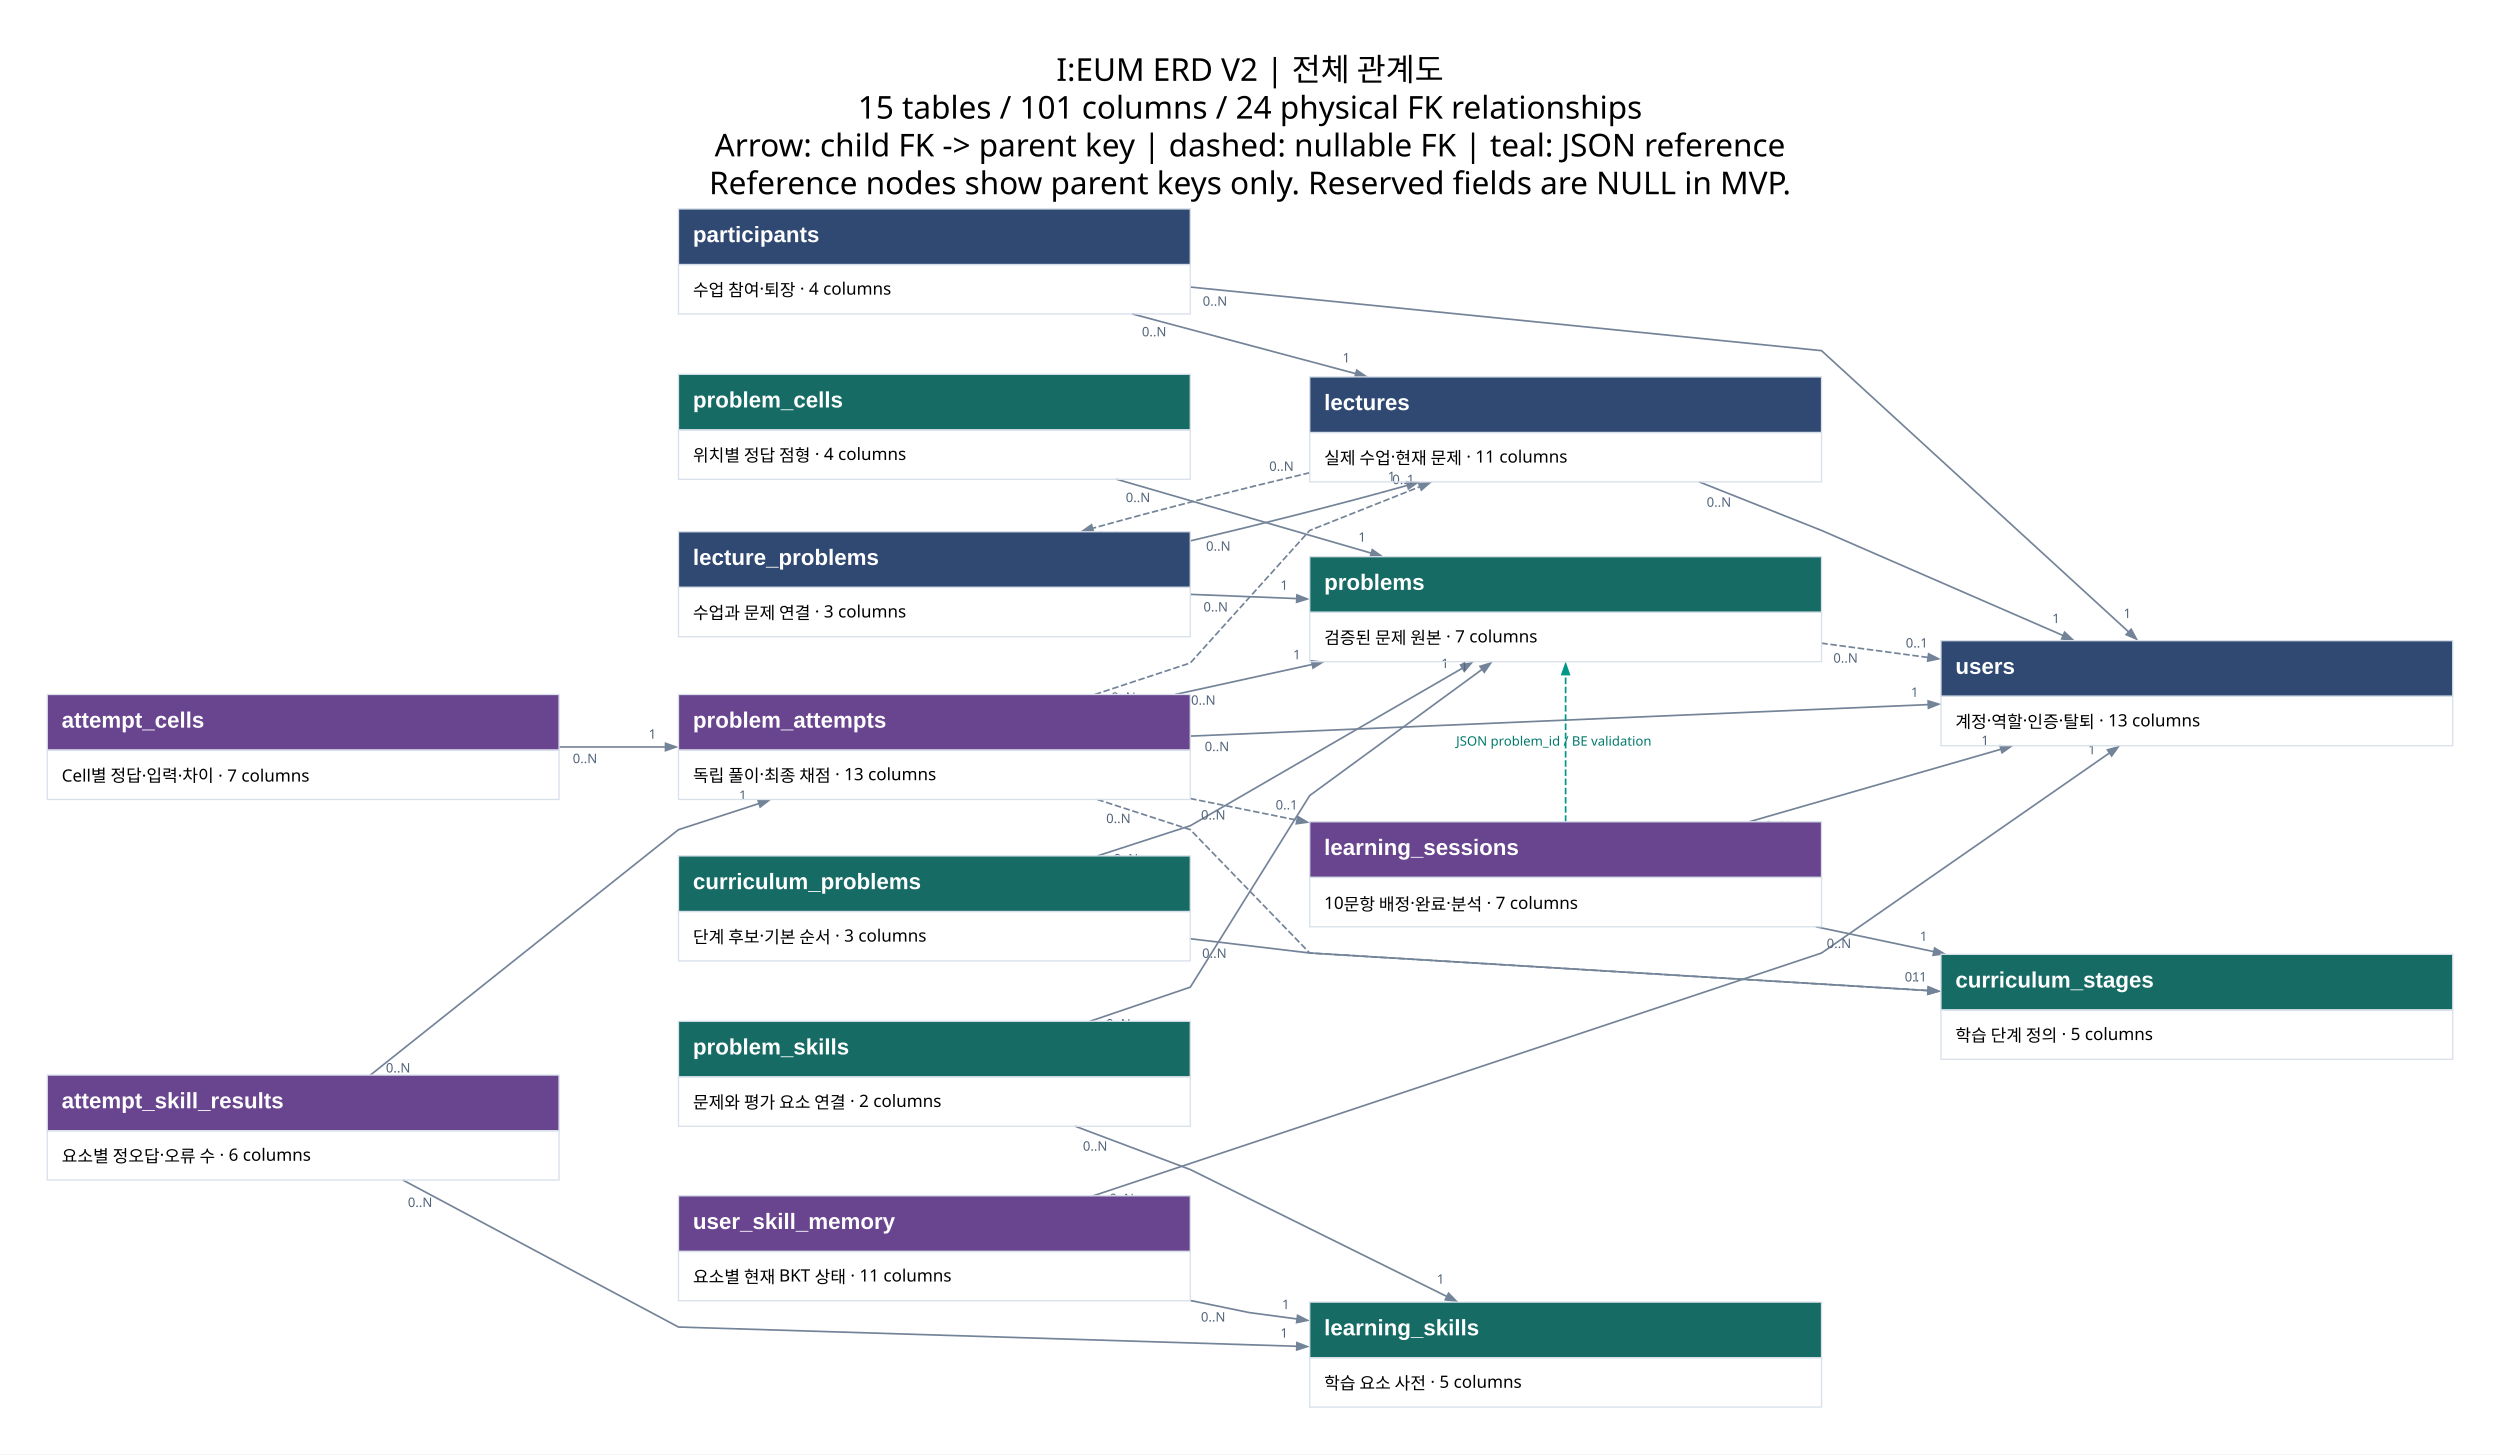
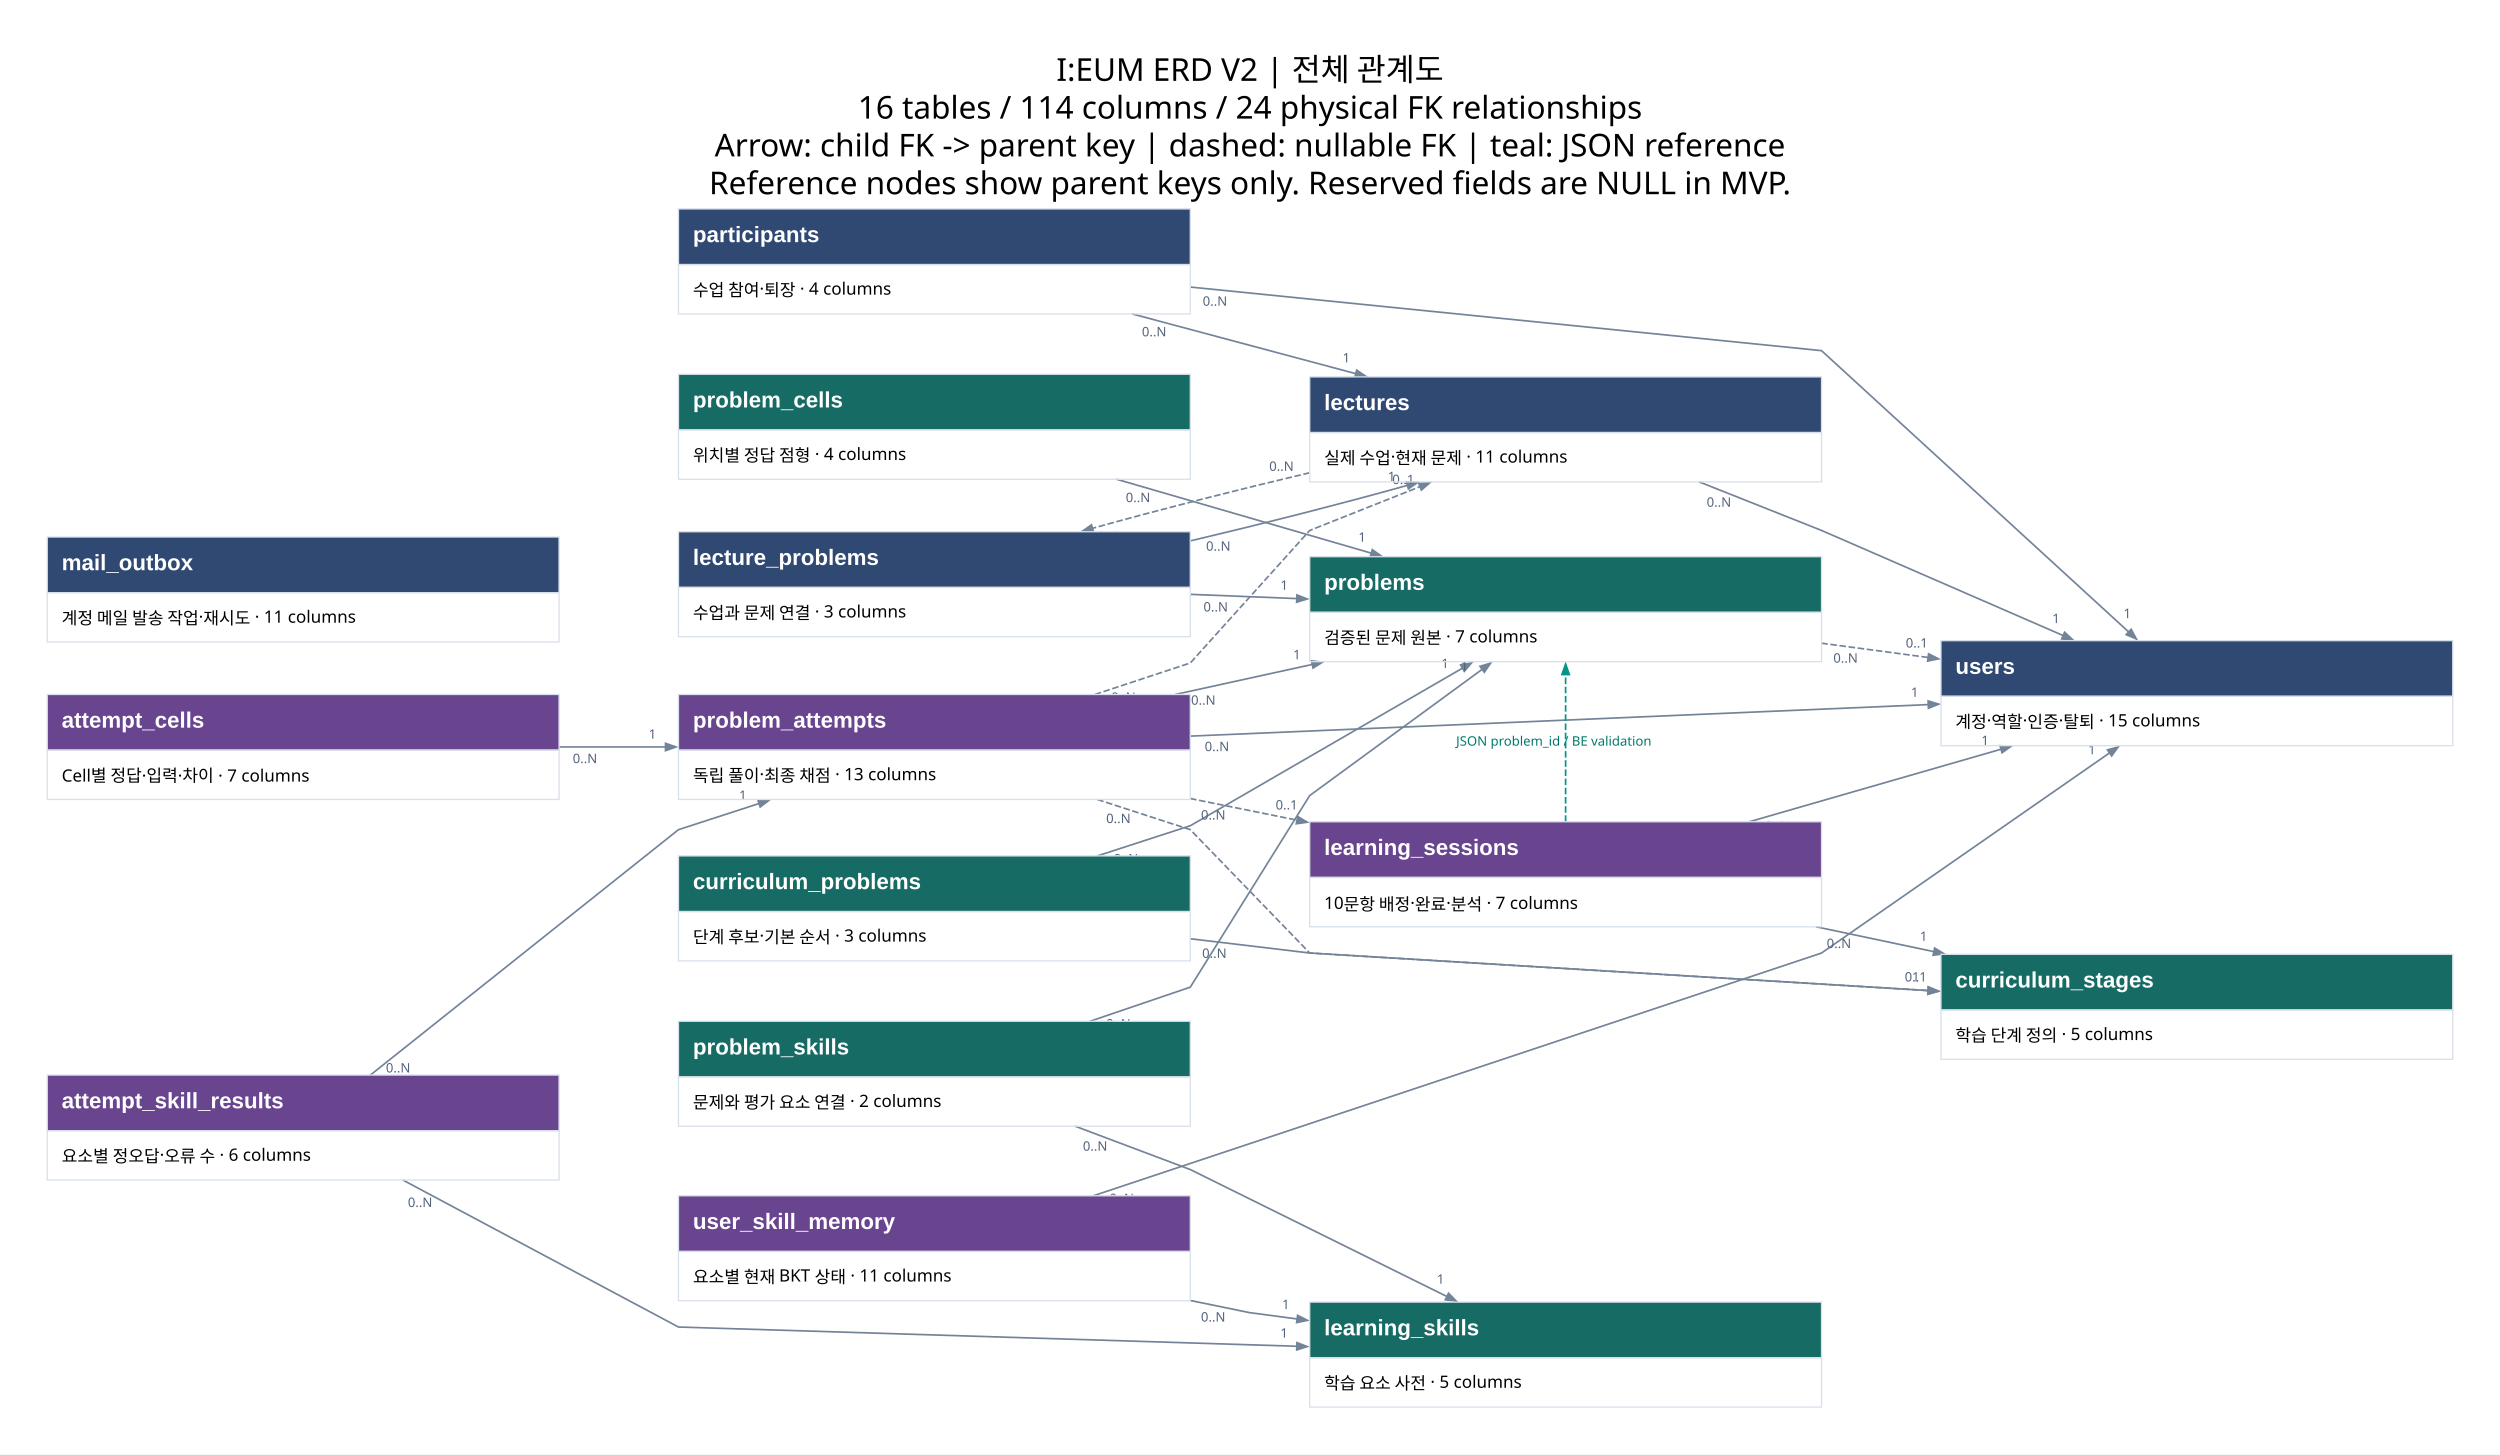
<svg xmlns="http://www.w3.org/2000/svg" width="1905pt" height="1108pt" viewBox="0.00 0.00 1905.00 1108.00">
  <g id="graph0" class="graph" transform="scale(1 1) rotate(0) translate(36 1072.2)">
    <polygon fill="white" stroke="none" points="-36,36 -36,-1072.2 1869,-1072.2 1869,36 -36,36" />
    <text xml:space="preserve" text-anchor="middle" x="916.5" y="-1010.6" font-family="Malgun Gothic" font-size="24.00">I:EUM ERD V2 | 전체 관계도</text>
-     <text xml:space="preserve" text-anchor="middle" x="916.5" y="-981.8" font-family="Malgun Gothic" font-size="24.00">15 tables / 101 columns / 24 physical FK relationships</text>
+     <text xml:space="preserve" text-anchor="middle" x="916.5" y="-981.8" font-family="Malgun Gothic" font-size="24.00">16 tables / 114 columns / 24 physical FK relationships</text>
    <text xml:space="preserve" text-anchor="middle" x="916.5" y="-953" font-family="Malgun Gothic" font-size="24.00">Arrow: child FK -&gt; parent key | dashed: nullable FK | teal: JSON reference</text>
    <text xml:space="preserve" text-anchor="middle" x="916.5" y="-924.2" font-family="Malgun Gothic" font-size="24.00">Reference nodes show parent keys only. Reserved fields are NULL in MVP.</text>
    <g id="edge1" class="edge">
      <path fill="none" stroke="#738398" stroke-width="1.3" d="M1258.69,-705.03C1305.93,-686.28 1352,-668 1352,-668 1352,-668 1454.35,-623.47 1536.38,-587.78" />
      <polygon fill="#738398" stroke="#738398" stroke-width="1.3" points="1537.23,-590.46 1543.45,-584.7 1535,-585.33 1537.23,-590.46" />
      <text xml:space="preserve" text-anchor="middle" x="1530.68" y="-597.4" font-family="Malgun Gothic" font-size="10.00" fill="#52637a">1</text>
      <text xml:space="preserve" text-anchor="middle" x="1273.8" y="-686.04" font-family="Malgun Gothic" font-size="10.00" fill="#52637a">0..N</text>
    </g>
    <g id="edge2" class="edge">
      <path fill="none" stroke="#738398" stroke-width="1.3" stroke-dasharray="5,2" d="M962.02,-711.97C905.99,-698.77 846.5,-683.59 796.45,-669.61" />
      <polygon fill="#738398" stroke="#738398" stroke-width="1.3" points="797.25,-666.92 788.79,-667.45 795.73,-672.31 797.25,-666.92" />
      <text xml:space="preserve" text-anchor="middle" x="808.6" y="-660.37" font-family="Malgun Gothic" font-size="10.00" fill="#52637a">0..1</text>
      <text xml:space="preserve" text-anchor="middle" x="940.48" y="-713.41" font-family="Malgun Gothic" font-size="10.00" fill="#52637a">0..N</text>
    </g>
    <g id="edge4" class="edge">
      <path fill="none" stroke="#738398" stroke-width="1.3" d="M870.88,-853.47C1070.32,-833.38 1352,-805 1352,-805 1352,-805 1504.24,-665.58 1586.18,-590.54" />
      <polygon fill="#738398" stroke="#738398" stroke-width="1.3" points="1587.94,-592.72 1591.95,-585.25 1584.16,-588.59 1587.94,-592.72" />
      <text xml:space="preserve" text-anchor="middle" x="1584.98" y="-601.25" font-family="Malgun Gothic" font-size="10.00" fill="#52637a">1</text>
      <text xml:space="preserve" text-anchor="middle" x="889.79" y="-839.22" font-family="Malgun Gothic" font-size="10.00" fill="#52637a">0..N</text>
    </g>
    <g id="edge3" class="edge">
      <path fill="none" stroke="#738398" stroke-width="1.3" d="M826.59,-833.03C880.82,-818.53 942.25,-802.12 997.25,-787.42" />
      <polygon fill="#738398" stroke="#738398" stroke-width="1.3" points="997.82,-790.17 1004.82,-785.4 996.37,-784.76 997.82,-790.17" />
      <text xml:space="preserve" text-anchor="middle" x="989.86" y="-796.02" font-family="Malgun Gothic" font-size="10.00" fill="#52637a">1</text>
      <text xml:space="preserve" text-anchor="middle" x="843.45" y="-815.9" font-family="Malgun Gothic" font-size="10.00" fill="#52637a">0..N</text>
    </g>
    <g id="edge5" class="edge">
      <path fill="none" stroke="#738398" stroke-width="1.3" d="M870.79,-659.99C926.86,-673.19 986.4,-688.38 1036.5,-702.38" />
      <polygon fill="#738398" stroke="#738398" stroke-width="1.3" points="1035.71,-705.07 1044.17,-704.54 1037.23,-699.67 1035.71,-705.07" />
      <text xml:space="preserve" text-anchor="middle" x="1024.35" y="-705.62" font-family="Malgun Gothic" font-size="10.00" fill="#52637a">1</text>
      <text xml:space="preserve" text-anchor="middle" x="892.34" y="-652.55" font-family="Malgun Gothic" font-size="10.00" fill="#52637a">0..N</text>
    </g>
    <g id="edge6" class="edge">
      <path fill="none" stroke="#738398" stroke-width="1.3" d="M870.79,-619.31C897.6,-618.25 925.2,-617.15 952.19,-616.08" />
      <polygon fill="#738398" stroke="#738398" stroke-width="1.3" points="952.25,-618.88 960.13,-615.77 952.03,-613.29 952.25,-618.88" />
      <text xml:space="preserve" text-anchor="middle" x="942.54" y="-622.77" font-family="Malgun Gothic" font-size="10.00" fill="#52637a">1</text>
      <text xml:space="preserve" text-anchor="middle" x="890.35" y="-606.23" font-family="Malgun Gothic" font-size="10.00" fill="#52637a">0..N</text>
    </g>
    <g id="edge7" class="edge">
      <path fill="none" stroke="#738398" stroke-width="1.3" d="M870.65,-356.9C921.29,-350.86 962,-346 962,-346 962,-346 1234.68,-329.44 1433.42,-317.37" />
      <polygon fill="#738398" stroke="#738398" stroke-width="1.3" points="1433.34,-320.18 1441.16,-316.9 1433,-314.59 1433.34,-320.18" />
      <text xml:space="preserve" text-anchor="middle" x="1423.78" y="-324.27" font-family="Malgun Gothic" font-size="10.00" fill="#52637a">1</text>
      <text xml:space="preserve" text-anchor="middle" x="889.35" y="-342.3" font-family="Malgun Gothic" font-size="10.00" fill="#52637a">0..N</text>
    </g>
    <g id="edge8" class="edge">
      <path fill="none" stroke="#738398" stroke-width="1.3" d="M800.14,-419.99C838.52,-432.45 871,-443 871,-443 871,-443 994.06,-514.25 1078.46,-563.11" />
      <polygon fill="#738398" stroke="#738398" stroke-width="1.3" points="1076.98,-565.49 1085.31,-567.07 1079.79,-560.64 1076.98,-565.49" />
      <text xml:space="preserve" text-anchor="middle" x="1065.1" y="-563.11" font-family="Malgun Gothic" font-size="10.00" fill="#52637a">1</text>
      <text xml:space="preserve" text-anchor="middle" x="821.97" y="-414.3" font-family="Malgun Gothic" font-size="10.00" fill="#52637a">0..N</text>
    </g>
    <g id="edge9" class="edge">
      <path fill="none" stroke="#738398" stroke-width="1.3" stroke-dasharray="5,2" d="M1351.79,-582.11C1378.72,-578.51 1406.44,-574.8 1433.54,-571.18" />
      <polygon fill="#738398" stroke="#738398" stroke-width="1.3" points="1433.59,-574 1441.15,-570.17 1432.85,-568.45 1433.59,-574" />
      <text xml:space="preserve" text-anchor="middle" x="1424.57" y="-578.76" font-family="Malgun Gothic" font-size="10.00" fill="#52637a">0..1</text>
      <text xml:space="preserve" text-anchor="middle" x="1370.32" y="-567.25" font-family="Malgun Gothic" font-size="10.00" fill="#52637a">0..N</text>
    </g>
    <g id="edge10" class="edge">
      <path fill="none" stroke="#738398" stroke-width="1.3" d="M814.58,-707.08C875.45,-689.41 947.11,-668.62 1009.02,-650.65" />
      <polygon fill="#738398" stroke="#738398" stroke-width="1.3" points="1009.69,-653.37 1016.59,-648.46 1008.13,-648 1009.69,-653.37" />
      <text xml:space="preserve" text-anchor="middle" x="1001.92" y="-659.39" font-family="Malgun Gothic" font-size="10.00" fill="#52637a">1</text>
      <text xml:space="preserve" text-anchor="middle" x="831.14" y="-689.59" font-family="Malgun Gothic" font-size="10.00" fill="#52637a">0..N</text>
    </g>
    <g id="edge11" class="edge">
      <path fill="none" stroke="#738398" stroke-width="1.3" d="M794.33,-293.92C835.18,-307.81 871,-320 871,-320 871,-320 962,-466 962,-466 962,-466 1036.86,-520.79 1093.57,-562.3" />
      <polygon fill="#738398" stroke="#738398" stroke-width="1.3" points="1091.75,-564.44 1099.86,-566.91 1095.05,-559.92 1091.75,-564.44" />
      <text xml:space="preserve" text-anchor="middle" x="1079.86" y="-560.79" font-family="Malgun Gothic" font-size="10.00" fill="#52637a">1</text>
      <text xml:space="preserve" text-anchor="middle" x="816.2" y="-288.53" font-family="Malgun Gothic" font-size="10.00" fill="#52637a">0..N</text>
    </g>
    <g id="edge12" class="edge">
      <path fill="none" stroke="#738398" stroke-width="1.3" d="M783.08,-214.08C828.37,-197.04 871,-181 871,-181 871,-181 983.12,-125.53 1066.71,-84.17" />
      <polygon fill="#738398" stroke="#738398" stroke-width="1.3" points="1067.78,-86.77 1073.71,-80.71 1065.3,-81.75 1067.78,-86.77" />
      <text xml:space="preserve" text-anchor="middle" x="1061.72" y="-94.01" font-family="Malgun Gothic" font-size="10.00" fill="#52637a">1</text>
      <text xml:space="preserve" text-anchor="middle" x="798.47" y="-195.36" font-family="Malgun Gothic" font-size="10.00" fill="#52637a">0..N</text>
    </g>
    <g id="edge13" class="edge">
      <path fill="none" stroke="#738398" stroke-width="1.3" d="M870.98,-511.28C1034.39,-518.26 1267.42,-528.22 1433.47,-535.31" />
      <polygon fill="#738398" stroke="#738398" stroke-width="1.3" points="1433.23,-538.1 1441.35,-535.64 1433.47,-532.51 1433.23,-538.1" />
      <text xml:space="preserve" text-anchor="middle" x="1422.99" y="-541.17" font-family="Malgun Gothic" font-size="10.00" fill="#52637a">1</text>
      <text xml:space="preserve" text-anchor="middle" x="891.3" y="-499.85" font-family="Malgun Gothic" font-size="10.00" fill="#52637a">0..N</text>
    </g>
    <g id="edge17" class="edge">
      <path fill="none" stroke="#738398" stroke-width="1.3" stroke-dasharray="5,2" d="M798.21,-542.99C837.42,-555.92 871,-567 871,-567 871,-567 962,-668 962,-668 962,-668 1002.32,-684 1046.2,-701.42" />
      <polygon fill="#738398" stroke="#738398" stroke-width="1.3" points="1045.01,-703.96 1053.48,-704.31 1047.07,-698.75 1045.01,-703.96" />
      <text xml:space="preserve" text-anchor="middle" x="1033.34" y="-703.32" font-family="Malgun Gothic" font-size="10.00" fill="#52637a">0..1</text>
      <text xml:space="preserve" text-anchor="middle" x="820.06" y="-537.4" font-family="Malgun Gothic" font-size="10.00" fill="#52637a">0..N</text>
    </g>
    <g id="edge15" class="edge">
      <path fill="none" stroke="#738398" stroke-width="1.3" stroke-dasharray="5,2" d="M800.14,-463.01C838.52,-450.55 871,-440 871,-440 871,-440 962,-346 962,-346 962,-346 1234.68,-329.44 1433.42,-317.37" />
      <polygon fill="#738398" stroke="#738398" stroke-width="1.3" points="1433.34,-320.18 1441.16,-316.9 1433,-314.59 1433.34,-320.18" />
      <text xml:space="preserve" text-anchor="middle" x="1423.78" y="-324.27" font-family="Malgun Gothic" font-size="10.00" fill="#52637a">0..1</text>
      <text xml:space="preserve" text-anchor="middle" x="816.23" y="-445.01" font-family="Malgun Gothic" font-size="10.00" fill="#52637a">0..N</text>
    </g>
    <g id="edge14" class="edge">
      <path fill="none" stroke="#738398" stroke-width="1.3" d="M859.46,-543C893.65,-550.49 929.49,-558.35 963.97,-565.91" />
      <polygon fill="#738398" stroke="#738398" stroke-width="1.3" points="963.32,-568.63 971.73,-567.61 964.52,-563.16 963.32,-568.63" />
      <text xml:space="preserve" text-anchor="middle" x="952.19" y="-569.84" font-family="Malgun Gothic" font-size="10.00" fill="#52637a">1</text>
      <text xml:space="preserve" text-anchor="middle" x="880.92" y="-535.18" font-family="Malgun Gothic" font-size="10.00" fill="#52637a">0..N</text>
    </g>
    <g id="edge16" class="edge">
      <path fill="none" stroke="#738398" stroke-width="1.3" stroke-dasharray="5,2" d="M870.79,-463.76C897.72,-458.3 925.44,-452.69 952.54,-447.2" />
      <polygon fill="#738398" stroke="#738398" stroke-width="1.3" points="952.88,-449.99 960.17,-445.66 951.77,-444.5 952.88,-449.99" />
      <text xml:space="preserve" text-anchor="middle" x="944.4" y="-455.34" font-family="Malgun Gothic" font-size="10.00" fill="#52637a">0..1</text>
      <text xml:space="preserve" text-anchor="middle" x="888.49" y="-447.69" font-family="Malgun Gothic" font-size="10.00" fill="#52637a">0..N</text>
    </g>
    <g id="edge18" class="edge">
      <path fill="none" stroke="#738398" stroke-width="1.3" d="M389.79,-503C416.6,-503 444.2,-503 471.19,-503" />
      <polygon fill="#738398" stroke="#738398" stroke-width="1.3" points="471.13,-505.8 479.13,-503 471.13,-500.2 471.13,-505.8" />
      <text xml:space="preserve" text-anchor="middle" x="461.16" y="-509.3" font-family="Malgun Gothic" font-size="10.00" fill="#52637a">1</text>
      <text xml:space="preserve" text-anchor="middle" x="409.73" y="-490.7" font-family="Malgun Gothic" font-size="10.00" fill="#52637a">0..N</text>
    </g>
    <g id="edge20" class="edge">
      <path fill="none" stroke="#738398" stroke-width="1.3" d="M270.88,-173.06C355.32,-128.03 481,-61 481,-61 481,-61 753.68,-52.52 952.42,-46.33" />
      <polygon fill="#738398" stroke="#738398" stroke-width="1.3" points="952.24,-49.14 960.15,-46.09 952.07,-43.54 952.24,-49.14" />
      <text xml:space="preserve" text-anchor="middle" x="942.48" y="-52.94" font-family="Malgun Gothic" font-size="10.00" fill="#52637a">1</text>
      <text xml:space="preserve" text-anchor="middle" x="284.1" y="-152.48" font-family="Malgun Gothic" font-size="10.00" fill="#52637a">0..N</text>
    </g>
    <g id="edge19" class="edge">
      <path fill="none" stroke="#738398" stroke-width="1.3" d="M245.97,-252.8C327.71,-317.9 481,-440 481,-440 481,-440 508.37,-448.89 542.55,-459.99" />
      <polygon fill="#738398" stroke="#738398" stroke-width="1.3" points="541.52,-462.6 549.99,-462.4 543.25,-457.27 541.52,-462.6" />
      <text xml:space="preserve" text-anchor="middle" x="530.03" y="-462.7" font-family="Malgun Gothic" font-size="10.00" fill="#52637a">1</text>
      <text xml:space="preserve" text-anchor="middle" x="267.36" y="-254.95" font-family="Malgun Gothic" font-size="10.00" fill="#52637a">0..N</text>
    </g>
    <g id="edge21" class="edge">
      <path fill="none" stroke="#738398" stroke-width="1.3" d="M796.9,-160.97C990.87,-225.62 1352,-346 1352,-346 1352,-346 1487.56,-440.18 1571.69,-498.63" />
      <polygon fill="#738398" stroke="#738398" stroke-width="1.3" points="1569.89,-500.78 1578.05,-503.05 1573.08,-496.18 1569.89,-500.78" />
      <text xml:space="preserve" text-anchor="middle" x="1557.99" y="-497.43" font-family="Malgun Gothic" font-size="10.00" fill="#52637a">1</text>
      <text xml:space="preserve" text-anchor="middle" x="818.75" y="-155.45" font-family="Malgun Gothic" font-size="10.00" fill="#52637a">0..N</text>
    </g>
    <g id="edge22" class="edge">
      <path fill="none" stroke="#738398" stroke-width="1.3" d="M870.76,-81.27C897.49,-75.8 916,-72 916,-72 916,-72 930.53,-70.06 952.45,-67.14" />
      <polygon fill="#738398" stroke="#738398" stroke-width="1.3" points="952.76,-69.92 960.32,-66.09 952.02,-64.37 952.76,-69.92" />
      <text xml:space="preserve" text-anchor="middle" x="943.74" y="-74.68" font-family="Malgun Gothic" font-size="10.00" fill="#52637a">1</text>
      <text xml:space="preserve" text-anchor="middle" x="888.43" y="-65.16" font-family="Malgun Gothic" font-size="10.00" fill="#52637a">0..N</text>
    </g>
    <g id="edge23" class="edge">
      <path fill="none" stroke="#738398" stroke-width="1.3" d="M1296.55,-445.92C1356.86,-463.29 1427.63,-483.68 1488.98,-501.36" />
      <polygon fill="#738398" stroke="#738398" stroke-width="1.3" points="1488,-503.99 1496.46,-503.51 1489.55,-498.6 1488,-503.99" />
      <text xml:space="preserve" text-anchor="middle" x="1476.62" y="-504.47" font-family="Malgun Gothic" font-size="10.00" fill="#52637a">1</text>
      <text xml:space="preserve" text-anchor="middle" x="1318.28" y="-439.5" font-family="Malgun Gothic" font-size="10.00" fill="#52637a">0..N</text>
    </g>
    <g id="edge24" class="edge">
      <path fill="none" stroke="#738398" stroke-width="1.3" d="M1347.66,-366.01C1377.25,-359.77 1407.91,-353.3 1437.72,-347.02" />
      <polygon fill="#738398" stroke="#738398" stroke-width="1.3" points="1438.18,-349.78 1445.44,-345.39 1437.03,-344.3 1438.18,-349.78" />
      <text xml:space="preserve" text-anchor="middle" x="1429.77" y="-355.2" font-family="Malgun Gothic" font-size="10.00" fill="#52637a">1</text>
      <text xml:space="preserve" text-anchor="middle" x="1365.25" y="-349.8" font-family="Malgun Gothic" font-size="10.00" fill="#52637a">0..N</text>
    </g>
    <g id="edge25" class="edge">
      <path fill="none" stroke="#009688" stroke-width="1.3" stroke-dasharray="5,2" d="M1157,-445.91C1157,-478.14 1157,-523.67 1157,-558.27" />
      <polygon fill="#009688" stroke="#009688" stroke-width="1.3" points="1154.2,-558.21 1157,-566.21 1159.8,-558.21 1154.2,-558.21" />
      <text xml:space="preserve" text-anchor="middle" x="1148" y="-504" font-family="Malgun Gothic" font-size="10.00" fill="#00796b">JSON problem_id / BE validation</text>
    </g>
    <g id="node1" class="node">
      <polygon fill="#304973" stroke="none" points="1443,-541.6 1443,-584 1833,-584 1833,-541.6 1443,-541.6" />
      <polygon fill="none" stroke="#d8e0ea" points="1443,-541.6 1443,-584 1833,-584 1833,-541.6 1443,-541.6" />
      <text xml:space="preserve" text-anchor="start" x="1454" y="-558.7" font-family="Arial" font-weight="bold" font-size="17.00" fill="white">users</text>
      <polygon fill="none" stroke="#d8e0ea" points="1443,-504 1443,-541.6 1833,-541.6 1833,-504 1443,-504" />
-       <text xml:space="preserve" text-anchor="start" x="1454" y="-517.6" font-family="Malgun Gothic" font-size="13.00">계정·역할·인증·탈퇴 · 13 columns</text>
+       <text xml:space="preserve" text-anchor="start" x="1454" y="-517.6" font-family="Malgun Gothic" font-size="13.00">계정·역할·인증·탈퇴 · 15 columns</text>
    </g>
    <g id="node2" class="node">
+       <polygon fill="#304973" stroke="none" points="0,-620.6 0,-663 390,-663 390,-620.6 0,-620.6" />
+       <polygon fill="none" stroke="#d8e0ea" points="0,-620.6 0,-663 390,-663 390,-620.6 0,-620.6" />
+       <text xml:space="preserve" text-anchor="start" x="11" y="-637.7" font-family="Arial" font-weight="bold" font-size="17.00" fill="white">mail_outbox</text>
+       <polygon fill="none" stroke="#d8e0ea" points="0,-583 0,-620.6 390,-620.6 390,-583 0,-583" />
+       <text xml:space="preserve" text-anchor="start" x="11" y="-596.6" font-family="Malgun Gothic" font-size="13.00">계정 메일 발송 작업·재시도 · 11 columns</text>
+     </g>
+     <g id="node3" class="node">
      <polygon fill="#304973" stroke="none" points="962,-742.6 962,-785 1352,-785 1352,-742.6 962,-742.6" />
      <polygon fill="none" stroke="#d8e0ea" points="962,-742.6 962,-785 1352,-785 1352,-742.6 962,-742.6" />
      <text xml:space="preserve" text-anchor="start" x="973" y="-759.7" font-family="Arial" font-weight="bold" font-size="17.00" fill="white">lectures</text>
      <polygon fill="none" stroke="#d8e0ea" points="962,-705 962,-742.6 1352,-742.6 1352,-705 962,-705" />
      <text xml:space="preserve" text-anchor="start" x="973" y="-718.6" font-family="Malgun Gothic" font-size="13.00">실제 수업·현재 문제 · 11 columns</text>
    </g>
-     <g id="node3" class="node">
+     <g id="node4" class="node">
      <polygon fill="#304973" stroke="none" points="481,-870.6 481,-913 871,-913 871,-870.6 481,-870.6" />
      <polygon fill="none" stroke="#d8e0ea" points="481,-870.6 481,-913 871,-913 871,-870.6 481,-870.6" />
      <text xml:space="preserve" text-anchor="start" x="492" y="-887.7" font-family="Arial" font-weight="bold" font-size="17.00" fill="white">participants</text>
      <polygon fill="none" stroke="#d8e0ea" points="481,-833 481,-870.6 871,-870.6 871,-833 481,-833" />
      <text xml:space="preserve" text-anchor="start" x="492" y="-846.6" font-family="Malgun Gothic" font-size="13.00">수업 참여·퇴장 · 4 columns</text>
    </g>
-     <g id="node4" class="node">
+     <g id="node5" class="node">
      <polygon fill="#304973" stroke="none" points="481,-624.6 481,-667 871,-667 871,-624.6 481,-624.6" />
      <polygon fill="none" stroke="#d8e0ea" points="481,-624.6 481,-667 871,-667 871,-624.6 481,-624.6" />
      <text xml:space="preserve" text-anchor="start" x="492" y="-641.7" font-family="Arial" font-weight="bold" font-size="17.00" fill="white">lecture_problems</text>
      <polygon fill="none" stroke="#d8e0ea" points="481,-587 481,-624.6 871,-624.6 871,-587 481,-587" />
      <text xml:space="preserve" text-anchor="start" x="492" y="-600.6" font-family="Malgun Gothic" font-size="13.00">수업과 문제 연결 · 3 columns</text>
    </g>
-     <g id="node5" class="node">
+     <g id="node6" class="node">
      <polygon fill="#176b65" stroke="none" points="1443,-302.6 1443,-345 1833,-345 1833,-302.6 1443,-302.6" />
      <polygon fill="none" stroke="#d8e0ea" points="1443,-302.6 1443,-345 1833,-345 1833,-302.6 1443,-302.6" />
      <text xml:space="preserve" text-anchor="start" x="1454" y="-319.7" font-family="Arial" font-weight="bold" font-size="17.00" fill="white">curriculum_stages</text>
      <polygon fill="none" stroke="#d8e0ea" points="1443,-265 1443,-302.6 1833,-302.6 1833,-265 1443,-265" />
      <text xml:space="preserve" text-anchor="start" x="1454" y="-278.6" font-family="Malgun Gothic" font-size="13.00">학습 단계 정의 · 5 columns</text>
    </g>
-     <g id="node6" class="node">
+     <g id="node7" class="node">
      <polygon fill="#176b65" stroke="none" points="481,-377.6 481,-420 871,-420 871,-377.6 481,-377.6" />
      <polygon fill="none" stroke="#d8e0ea" points="481,-377.6 481,-420 871,-420 871,-377.6 481,-377.6" />
      <text xml:space="preserve" text-anchor="start" x="492" y="-394.7" font-family="Arial" font-weight="bold" font-size="17.00" fill="white">curriculum_problems</text>
      <polygon fill="none" stroke="#d8e0ea" points="481,-340 481,-377.6 871,-377.6 871,-340 481,-340" />
      <text xml:space="preserve" text-anchor="start" x="492" y="-353.6" font-family="Malgun Gothic" font-size="13.00">단계 후보·기본 순서 · 3 columns</text>
    </g>
-     <g id="node7" class="node">
+     <g id="node8" class="node">
      <polygon fill="#176b65" stroke="none" points="962,-605.6 962,-648 1352,-648 1352,-605.6 962,-605.6" />
      <polygon fill="none" stroke="#d8e0ea" points="962,-605.6 962,-648 1352,-648 1352,-605.6 962,-605.6" />
      <text xml:space="preserve" text-anchor="start" x="973" y="-622.7" font-family="Arial" font-weight="bold" font-size="17.00" fill="white">problems</text>
      <polygon fill="none" stroke="#d8e0ea" points="962,-568 962,-605.6 1352,-605.6 1352,-568 962,-568" />
      <text xml:space="preserve" text-anchor="start" x="973" y="-581.6" font-family="Malgun Gothic" font-size="13.00">검증된 문제 원본 · 7 columns</text>
    </g>
-     <g id="node8" class="node">
+     <g id="node9" class="node">
      <polygon fill="#176b65" stroke="none" points="481,-744.6 481,-787 871,-787 871,-744.6 481,-744.6" />
      <polygon fill="none" stroke="#d8e0ea" points="481,-744.6 481,-787 871,-787 871,-744.6 481,-744.6" />
      <text xml:space="preserve" text-anchor="start" x="492" y="-761.7" font-family="Arial" font-weight="bold" font-size="17.00" fill="white">problem_cells</text>
      <polygon fill="none" stroke="#d8e0ea" points="481,-707 481,-744.6 871,-744.6 871,-707 481,-707" />
      <text xml:space="preserve" text-anchor="start" x="492" y="-720.6" font-family="Malgun Gothic" font-size="13.00">위치별 정답 점형 · 4 columns</text>
    </g>
-     <g id="node9" class="node">
+     <g id="node10" class="node">
      <polygon fill="#176b65" stroke="none" points="962,-37.6 962,-80 1352,-80 1352,-37.6 962,-37.6" />
      <polygon fill="none" stroke="#d8e0ea" points="962,-37.6 962,-80 1352,-80 1352,-37.6 962,-37.6" />
      <text xml:space="preserve" text-anchor="start" x="973" y="-54.7" font-family="Arial" font-weight="bold" font-size="17.00" fill="white">learning_skills</text>
      <polygon fill="none" stroke="#d8e0ea" points="962,0 962,-37.6 1352,-37.6 1352,0 962,0" />
      <text xml:space="preserve" text-anchor="start" x="973" y="-13.6" font-family="Malgun Gothic" font-size="13.00">학습 요소 사전 · 5 columns</text>
    </g>
-     <g id="node10" class="node">
+     <g id="node11" class="node">
      <polygon fill="#176b65" stroke="none" points="481,-251.6 481,-294 871,-294 871,-251.6 481,-251.6" />
      <polygon fill="none" stroke="#d8e0ea" points="481,-251.6 481,-294 871,-294 871,-251.6 481,-251.6" />
      <text xml:space="preserve" text-anchor="start" x="492" y="-268.7" font-family="Arial" font-weight="bold" font-size="17.00" fill="white">problem_skills</text>
      <polygon fill="none" stroke="#d8e0ea" points="481,-214 481,-251.6 871,-251.6 871,-214 481,-214" />
      <text xml:space="preserve" text-anchor="start" x="492" y="-227.6" font-family="Malgun Gothic" font-size="13.00">문제와 평가 요소 연결 · 2 columns</text>
    </g>
-     <g id="node11" class="node">
+     <g id="node12" class="node">
      <polygon fill="#69448f" stroke="none" points="481,-500.6 481,-543 871,-543 871,-500.6 481,-500.6" />
      <polygon fill="none" stroke="#d8e0ea" points="481,-500.6 481,-543 871,-543 871,-500.6 481,-500.6" />
      <text xml:space="preserve" text-anchor="start" x="492" y="-517.7" font-family="Arial" font-weight="bold" font-size="17.00" fill="white">problem_attempts</text>
      <polygon fill="none" stroke="#d8e0ea" points="481,-463 481,-500.6 871,-500.6 871,-463 481,-463" />
      <text xml:space="preserve" text-anchor="start" x="492" y="-476.6" font-family="Malgun Gothic" font-size="13.00">독립 풀이·최종 채점 · 13 columns</text>
    </g>
-     <g id="node12" class="node">
+     <g id="node13" class="node">
      <polygon fill="#69448f" stroke="none" points="0,-500.6 0,-543 390,-543 390,-500.6 0,-500.6" />
      <polygon fill="none" stroke="#d8e0ea" points="0,-500.6 0,-543 390,-543 390,-500.6 0,-500.6" />
      <text xml:space="preserve" text-anchor="start" x="11" y="-517.7" font-family="Arial" font-weight="bold" font-size="17.00" fill="white">attempt_cells</text>
      <polygon fill="none" stroke="#d8e0ea" points="0,-463 0,-500.6 390,-500.6 390,-463 0,-463" />
      <text xml:space="preserve" text-anchor="start" x="11" y="-476.6" font-family="Malgun Gothic" font-size="13.00">Cell별 정답·입력·차이 · 7 columns</text>
    </g>
-     <g id="node13" class="node">
+     <g id="node14" class="node">
      <polygon fill="#69448f" stroke="none" points="0,-210.6 0,-253 390,-253 390,-210.6 0,-210.6" />
      <polygon fill="none" stroke="#d8e0ea" points="0,-210.6 0,-253 390,-253 390,-210.6 0,-210.6" />
      <text xml:space="preserve" text-anchor="start" x="11" y="-227.7" font-family="Arial" font-weight="bold" font-size="17.00" fill="white">attempt_skill_results</text>
      <polygon fill="none" stroke="#d8e0ea" points="0,-173 0,-210.6 390,-210.6 390,-173 0,-173" />
      <text xml:space="preserve" text-anchor="start" x="11" y="-186.6" font-family="Malgun Gothic" font-size="13.00">요소별 정오답·오류 수 · 6 columns</text>
    </g>
-     <g id="node14" class="node">
+     <g id="node15" class="node">
      <polygon fill="#69448f" stroke="none" points="481,-118.6 481,-161 871,-161 871,-118.6 481,-118.6" />
      <polygon fill="none" stroke="#d8e0ea" points="481,-118.6 481,-161 871,-161 871,-118.6 481,-118.6" />
      <text xml:space="preserve" text-anchor="start" x="492" y="-135.7" font-family="Arial" font-weight="bold" font-size="17.00" fill="white">user_skill_memory</text>
      <polygon fill="none" stroke="#d8e0ea" points="481,-81 481,-118.6 871,-118.6 871,-81 481,-81" />
      <text xml:space="preserve" text-anchor="start" x="492" y="-94.6" font-family="Malgun Gothic" font-size="13.00">요소별 현재 BKT 상태 · 11 columns</text>
    </g>
-     <g id="node15" class="node">
+     <g id="node16" class="node">
      <polygon fill="#69448f" stroke="none" points="962,-403.6 962,-446 1352,-446 1352,-403.6 962,-403.6" />
      <polygon fill="none" stroke="#d8e0ea" points="962,-403.6 962,-446 1352,-446 1352,-403.6 962,-403.6" />
      <text xml:space="preserve" text-anchor="start" x="973" y="-420.7" font-family="Arial" font-weight="bold" font-size="17.00" fill="white">learning_sessions</text>
      <polygon fill="none" stroke="#d8e0ea" points="962,-366 962,-403.6 1352,-403.6 1352,-366 962,-366" />
      <text xml:space="preserve" text-anchor="start" x="973" y="-379.6" font-family="Malgun Gothic" font-size="13.00">10문항 배정·완료·분석 · 7 columns</text>
    </g>
  </g>
</svg>
